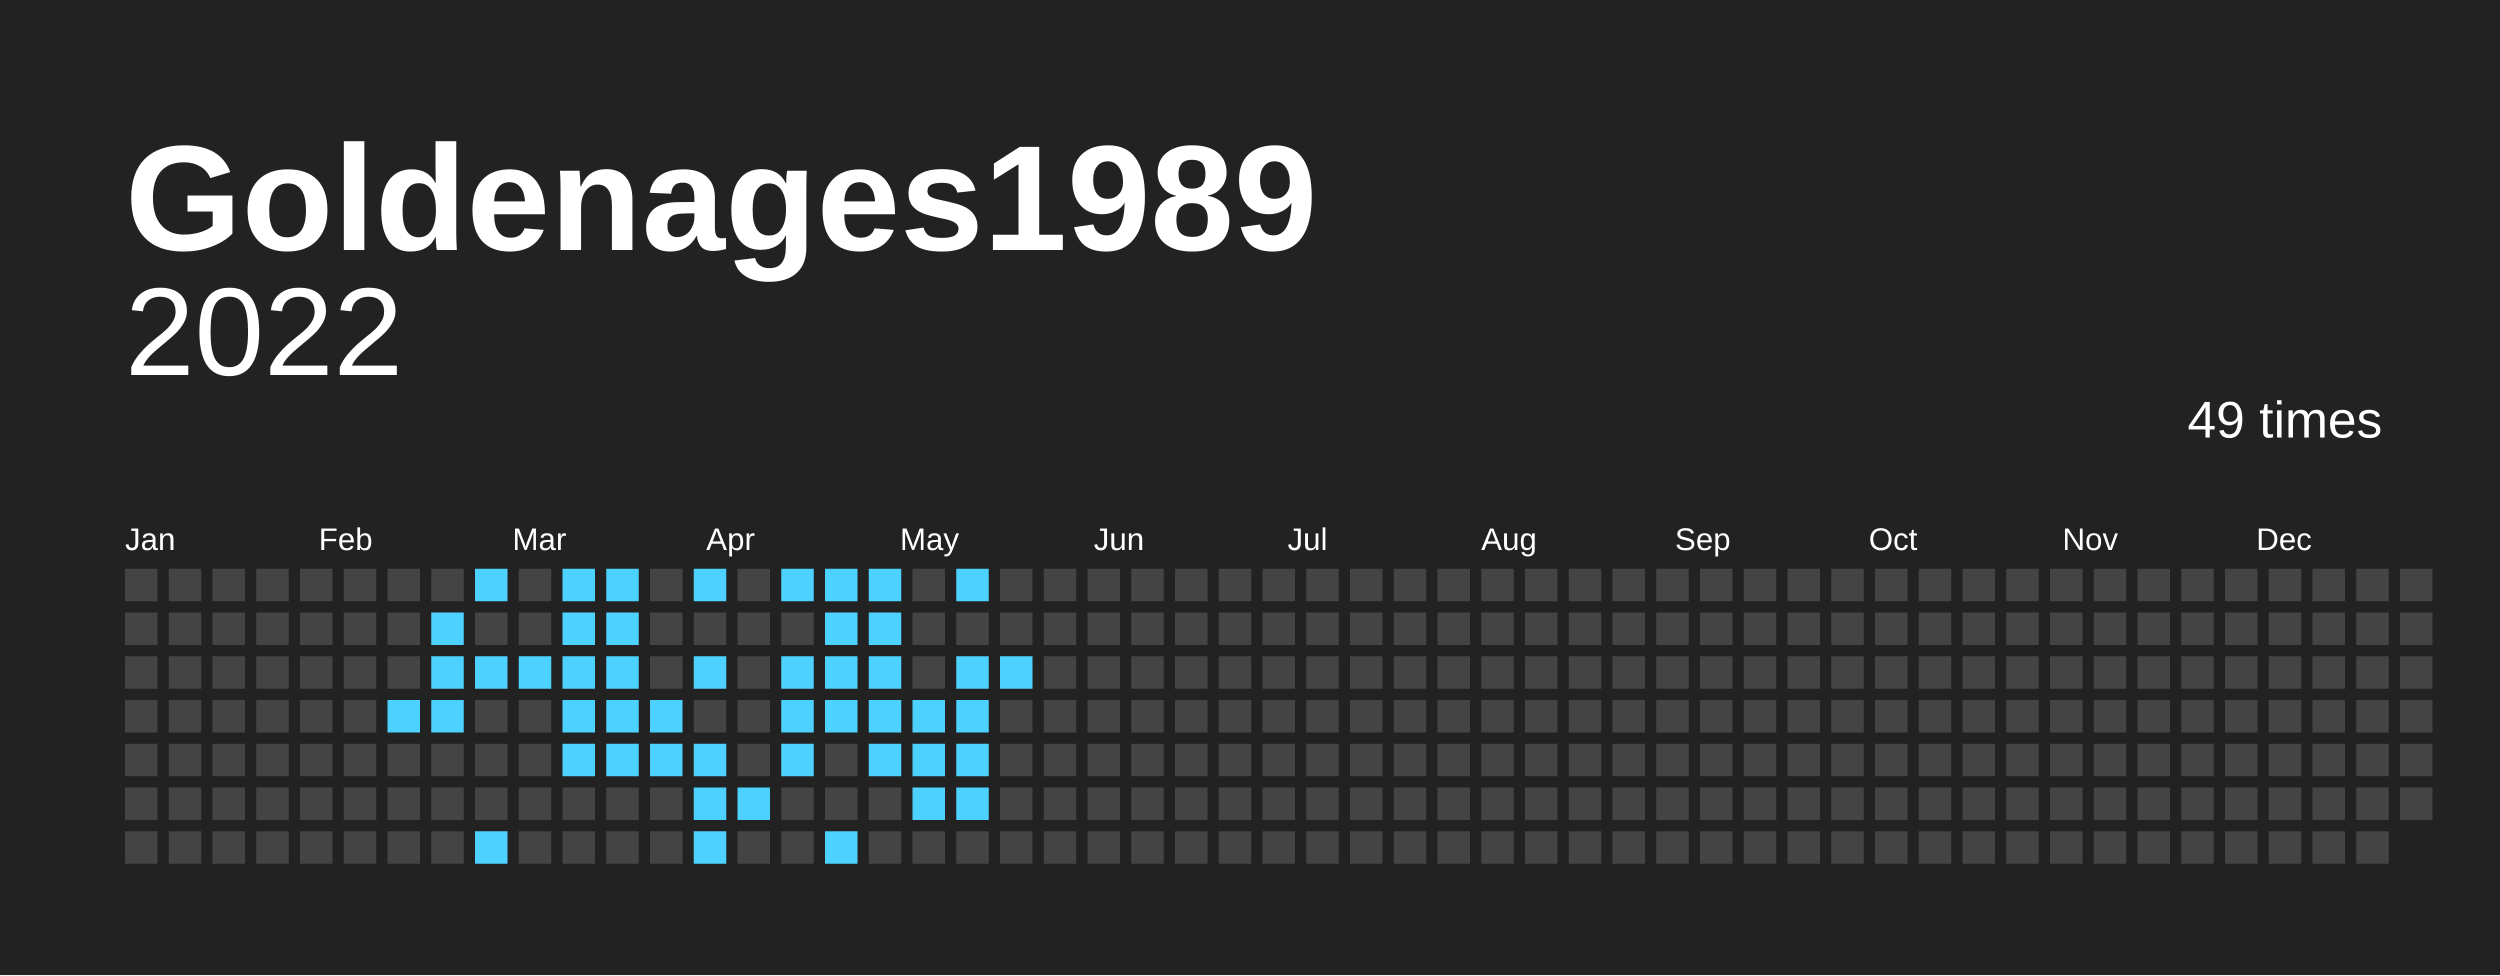
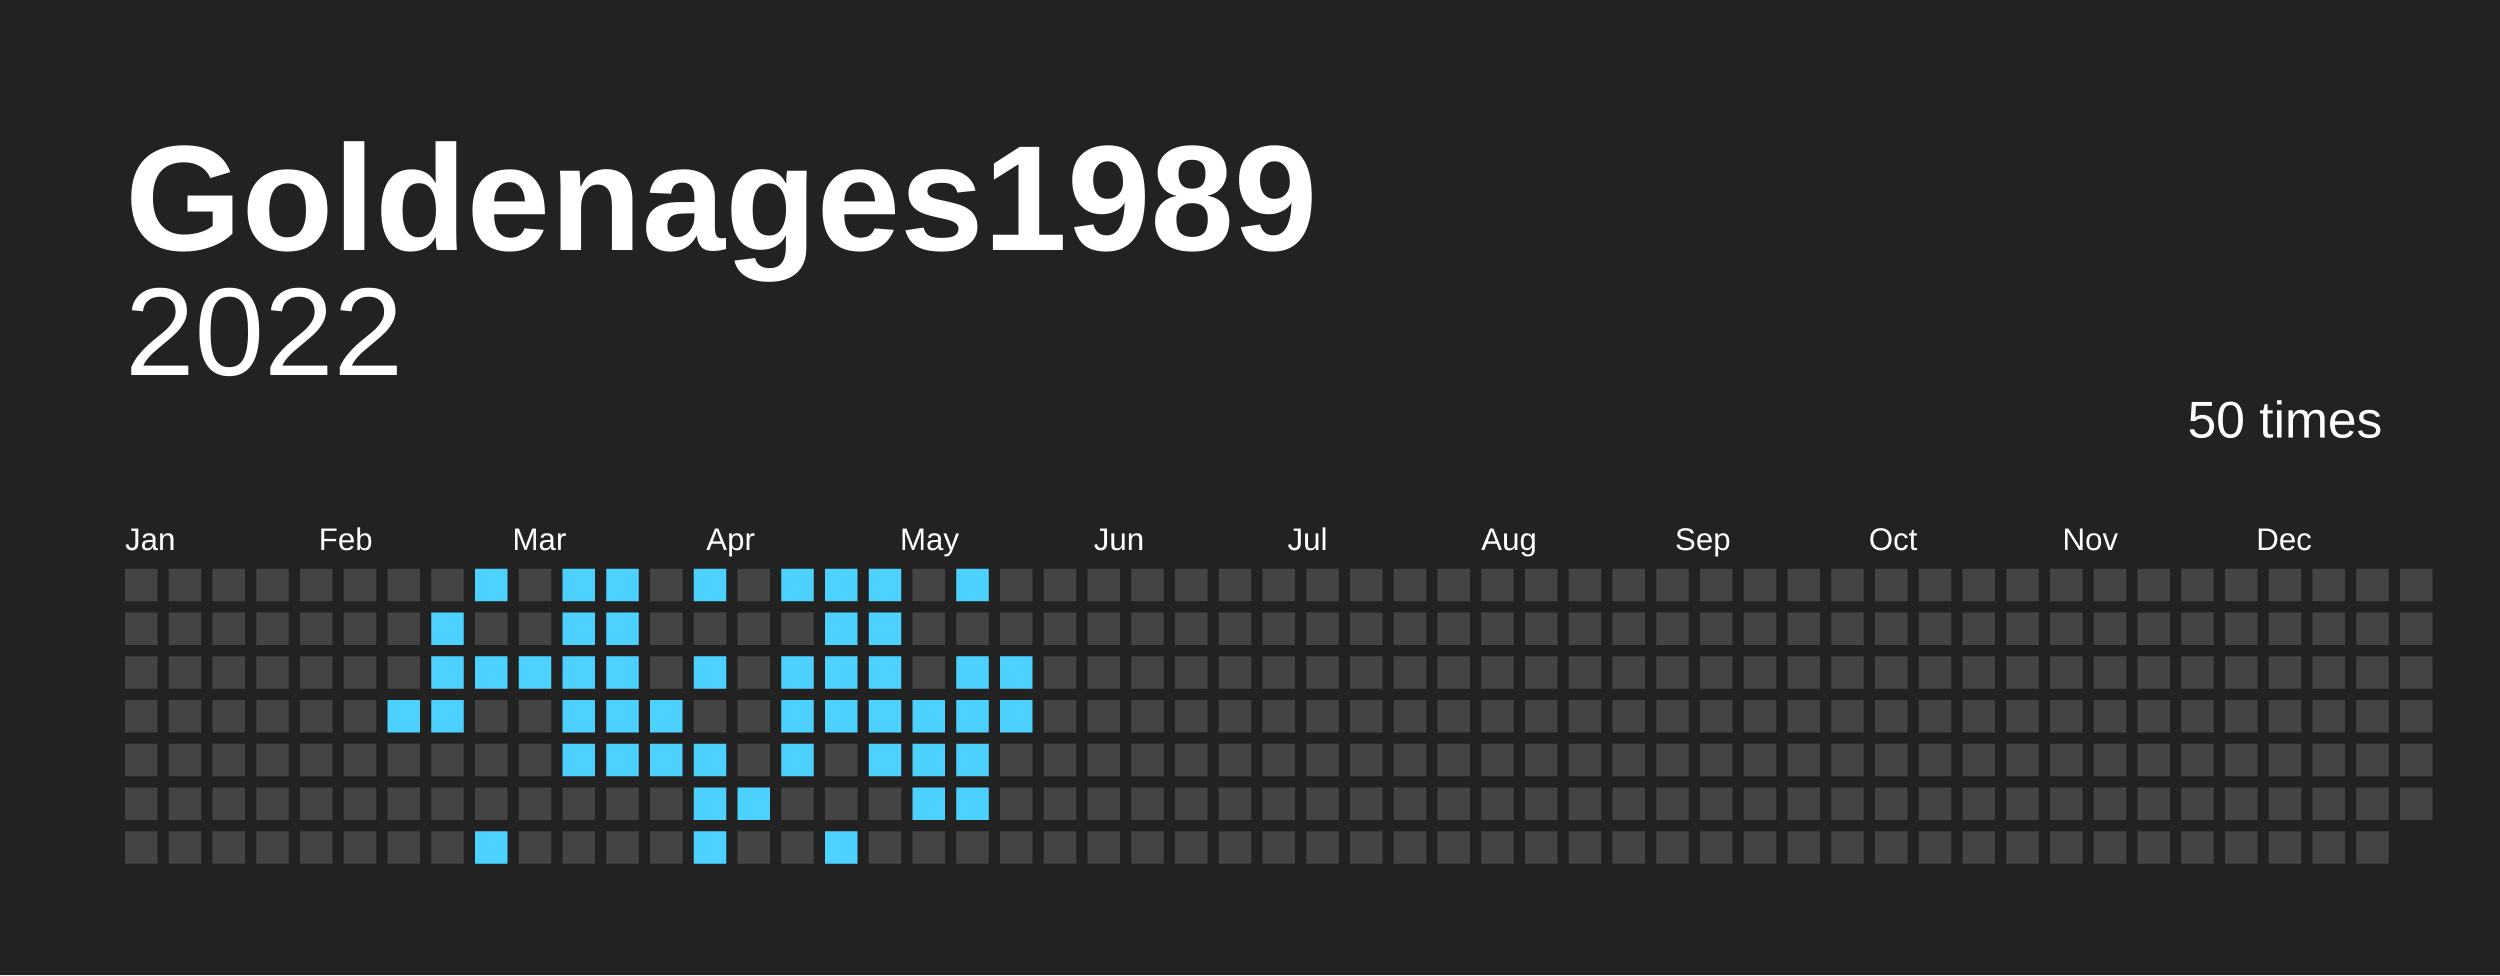
<svg xmlns="http://www.w3.org/2000/svg" baseProfile="full" height="78mm" version="1.1" viewBox="0,0,200,78" width="200mm">
  <defs />
  <rect fill="#222222" height="78" width="200" x="0" y="0" />
  <text fill="#FFFFFF" style="font-size:12px; font-family:Arial; font-weight:bold;" x="10" y="20">Goldenages1989</text>
  <text alignment-baseline="hanging" fill="#FFFFFF" style="font-size:10.0px; font-family:Arial;" x="10" y="30">2022</text>
-   <text alignment-baseline="hanging" fill="#FFFFFF" style="font-size:4.125px; font-family:Arial;" x="175" y="35">49 times</text>
+   <text alignment-baseline="hanging" fill="#FFFFFF" style="font-size:4.125px; font-family:Arial;" x="175" y="35">50 times</text>
  <text fill="#FFFFFF" style="font-size:2.5px; font-family:Arial" x="10.0" y="44">Jan</text>
  <text fill="#FFFFFF" style="font-size:2.5px; font-family:Arial" x="25.5" y="44">Feb</text>
  <text fill="#FFFFFF" style="font-size:2.5px; font-family:Arial" x="41.0" y="44">Mar</text>
  <text fill="#FFFFFF" style="font-size:2.5px; font-family:Arial" x="56.5" y="44">Apr</text>
  <text fill="#FFFFFF" style="font-size:2.5px; font-family:Arial" x="72.0" y="44">May</text>
  <text fill="#FFFFFF" style="font-size:2.5px; font-family:Arial" x="87.5" y="44">Jun</text>
  <text fill="#FFFFFF" style="font-size:2.5px; font-family:Arial" x="103.0" y="44">Jul</text>
  <text fill="#FFFFFF" style="font-size:2.5px; font-family:Arial" x="118.5" y="44">Aug</text>
  <text fill="#FFFFFF" style="font-size:2.5px; font-family:Arial" x="134.0" y="44">Sep</text>
  <text fill="#FFFFFF" style="font-size:2.5px; font-family:Arial" x="149.5" y="44">Oct</text>
  <text fill="#FFFFFF" style="font-size:2.5px; font-family:Arial" x="165.0" y="44">Nov</text>
  <text fill="#FFFFFF" style="font-size:2.5px; font-family:Arial" x="180.5" y="44">Dec</text>
  <rect fill="#444444" height="2.6" width="2.6" x="10.0" y="45.5" />
  <rect fill="#444444" height="2.6" width="2.6" x="10.0" y="49.0" />
  <rect fill="#444444" height="2.6" width="2.6" x="10.0" y="52.5" />
  <rect fill="#444444" height="2.6" width="2.6" x="10.0" y="56.0" />
  <rect fill="#444444" height="2.6" width="2.6" x="10.0" y="59.5" />
  <rect fill="#444444" height="2.6" width="2.6" x="10.0" y="63.0" />
  <rect fill="#444444" height="2.6" width="2.6" x="10.0" y="66.5" />
  <rect fill="#444444" height="2.6" width="2.6" x="13.5" y="45.5" />
  <rect fill="#444444" height="2.6" width="2.6" x="13.5" y="49.0" />
  <rect fill="#444444" height="2.6" width="2.6" x="13.5" y="52.5" />
  <rect fill="#444444" height="2.6" width="2.6" x="13.5" y="56.0" />
  <rect fill="#444444" height="2.6" width="2.6" x="13.5" y="59.5" />
  <rect fill="#444444" height="2.6" width="2.6" x="13.5" y="63.0" />
  <rect fill="#444444" height="2.6" width="2.6" x="13.5" y="66.5" />
  <rect fill="#444444" height="2.6" width="2.6" x="17.0" y="45.5" />
  <rect fill="#444444" height="2.6" width="2.6" x="17.0" y="49.0" />
  <rect fill="#444444" height="2.6" width="2.6" x="17.0" y="52.5" />
  <rect fill="#444444" height="2.6" width="2.6" x="17.0" y="56.0" />
  <rect fill="#444444" height="2.6" width="2.6" x="17.0" y="59.5" />
  <rect fill="#444444" height="2.6" width="2.6" x="17.0" y="63.0" />
  <rect fill="#444444" height="2.6" width="2.6" x="17.0" y="66.5" />
  <rect fill="#444444" height="2.6" width="2.6" x="20.5" y="45.5" />
  <rect fill="#444444" height="2.6" width="2.6" x="20.5" y="49.0" />
  <rect fill="#444444" height="2.6" width="2.6" x="20.5" y="52.5" />
  <rect fill="#444444" height="2.6" width="2.6" x="20.5" y="56.0" />
  <rect fill="#444444" height="2.6" width="2.6" x="20.5" y="59.5" />
  <rect fill="#444444" height="2.6" width="2.6" x="20.5" y="63.0" />
  <rect fill="#444444" height="2.6" width="2.6" x="20.5" y="66.5" />
  <rect fill="#444444" height="2.6" width="2.6" x="24.0" y="45.5" />
  <rect fill="#444444" height="2.6" width="2.6" x="24.0" y="49.0" />
  <rect fill="#444444" height="2.6" width="2.6" x="24.0" y="52.5" />
  <rect fill="#444444" height="2.6" width="2.6" x="24.0" y="56.0" />
  <rect fill="#444444" height="2.6" width="2.6" x="24.0" y="59.5" />
  <rect fill="#444444" height="2.6" width="2.6" x="24.0" y="63.0" />
  <rect fill="#444444" height="2.6" width="2.6" x="24.0" y="66.5" />
  <rect fill="#444444" height="2.6" width="2.6" x="27.5" y="45.5" />
  <rect fill="#444444" height="2.6" width="2.6" x="27.5" y="49.0" />
  <rect fill="#444444" height="2.6" width="2.6" x="27.5" y="52.5" />
  <rect fill="#444444" height="2.6" width="2.6" x="27.5" y="56.0" />
  <rect fill="#444444" height="2.6" width="2.6" x="27.5" y="59.5" />
  <rect fill="#444444" height="2.6" width="2.6" x="27.5" y="63.0" />
  <rect fill="#444444" height="2.6" width="2.6" x="27.5" y="66.5" />
  <rect fill="#444444" height="2.6" width="2.6" x="31.0" y="45.5" />
  <rect fill="#444444" height="2.6" width="2.6" x="31.0" y="49.0" />
  <rect fill="#444444" height="2.6" width="2.6" x="31.0" y="52.5" />
  <rect fill="#4DD2FF" height="2.6" width="2.6" x="31.0" y="56.0" />
  <rect fill="#444444" height="2.6" width="2.6" x="31.0" y="59.5" />
  <rect fill="#444444" height="2.6" width="2.6" x="31.0" y="63.0" />
  <rect fill="#444444" height="2.6" width="2.6" x="31.0" y="66.5" />
  <rect fill="#444444" height="2.6" width="2.6" x="34.5" y="45.5" />
  <rect fill="#4DD2FF" height="2.6" width="2.6" x="34.5" y="49.0" />
  <rect fill="#4DD2FF" height="2.6" width="2.6" x="34.5" y="52.5" />
  <rect fill="#4DD2FF" height="2.6" width="2.6" x="34.5" y="56.0" />
  <rect fill="#444444" height="2.6" width="2.6" x="34.5" y="59.5" />
  <rect fill="#444444" height="2.6" width="2.6" x="34.5" y="63.0" />
  <rect fill="#444444" height="2.6" width="2.6" x="34.5" y="66.5" />
  <rect fill="#4DD2FF" height="2.6" width="2.6" x="38.0" y="45.5" />
  <rect fill="#444444" height="2.6" width="2.6" x="38.0" y="49.0" />
  <rect fill="#4DD2FF" height="2.6" width="2.6" x="38.0" y="52.5" />
  <rect fill="#444444" height="2.6" width="2.6" x="38.0" y="56.0" />
  <rect fill="#444444" height="2.6" width="2.6" x="38.0" y="59.5" />
  <rect fill="#444444" height="2.6" width="2.6" x="38.0" y="63.0" />
  <rect fill="#4DD2FF" height="2.6" width="2.6" x="38.0" y="66.5" />
  <rect fill="#444444" height="2.6" width="2.6" x="41.5" y="45.5" />
  <rect fill="#444444" height="2.6" width="2.6" x="41.5" y="49.0" />
  <rect fill="#4DD2FF" height="2.6" width="2.6" x="41.5" y="52.5" />
  <rect fill="#444444" height="2.6" width="2.6" x="41.5" y="56.0" />
  <rect fill="#444444" height="2.6" width="2.6" x="41.5" y="59.5" />
  <rect fill="#444444" height="2.6" width="2.6" x="41.5" y="63.0" />
  <rect fill="#444444" height="2.6" width="2.6" x="41.5" y="66.5" />
  <rect fill="#4DD2FF" height="2.6" width="2.6" x="45.0" y="45.5" />
  <rect fill="#4DD2FF" height="2.6" width="2.6" x="45.0" y="49.0" />
  <rect fill="#4DD2FF" height="2.6" width="2.6" x="45.0" y="52.5" />
  <rect fill="#4DD2FF" height="2.6" width="2.6" x="45.0" y="56.0" />
  <rect fill="#4DD2FF" height="2.6" width="2.6" x="45.0" y="59.5" />
  <rect fill="#444444" height="2.6" width="2.6" x="45.0" y="63.0" />
  <rect fill="#444444" height="2.6" width="2.6" x="45.0" y="66.5" />
  <rect fill="#4DD2FF" height="2.6" width="2.6" x="48.5" y="45.5" />
  <rect fill="#4DD2FF" height="2.6" width="2.6" x="48.5" y="49.0" />
  <rect fill="#4DD2FF" height="2.6" width="2.6" x="48.5" y="52.5" />
  <rect fill="#4DD2FF" height="2.6" width="2.6" x="48.5" y="56.0" />
  <rect fill="#4DD2FF" height="2.6" width="2.6" x="48.5" y="59.5" />
  <rect fill="#444444" height="2.6" width="2.6" x="48.5" y="63.0" />
  <rect fill="#444444" height="2.6" width="2.6" x="48.5" y="66.5" />
  <rect fill="#444444" height="2.6" width="2.6" x="52.0" y="45.5" />
  <rect fill="#444444" height="2.6" width="2.6" x="52.0" y="49.0" />
  <rect fill="#444444" height="2.6" width="2.6" x="52.0" y="52.5" />
  <rect fill="#4DD2FF" height="2.6" width="2.6" x="52.0" y="56.0" />
  <rect fill="#4DD2FF" height="2.6" width="2.6" x="52.0" y="59.5" />
  <rect fill="#444444" height="2.6" width="2.6" x="52.0" y="63.0" />
  <rect fill="#444444" height="2.6" width="2.6" x="52.0" y="66.5" />
  <rect fill="#4DD2FF" height="2.6" width="2.6" x="55.5" y="45.5" />
  <rect fill="#444444" height="2.6" width="2.6" x="55.5" y="49.0" />
  <rect fill="#4DD2FF" height="2.6" width="2.6" x="55.5" y="52.5" />
  <rect fill="#444444" height="2.6" width="2.6" x="55.5" y="56.0" />
  <rect fill="#4DD2FF" height="2.6" width="2.6" x="55.5" y="59.5" />
  <rect fill="#4DD2FF" height="2.6" width="2.6" x="55.5" y="63.0" />
  <rect fill="#4DD2FF" height="2.6" width="2.6" x="55.5" y="66.5" />
  <rect fill="#444444" height="2.6" width="2.6" x="59.0" y="45.5" />
  <rect fill="#444444" height="2.6" width="2.6" x="59.0" y="49.0" />
  <rect fill="#444444" height="2.6" width="2.6" x="59.0" y="52.5" />
  <rect fill="#444444" height="2.6" width="2.6" x="59.0" y="56.0" />
  <rect fill="#444444" height="2.6" width="2.6" x="59.0" y="59.5" />
  <rect fill="#4DD2FF" height="2.6" width="2.6" x="59.0" y="63.0" />
  <rect fill="#444444" height="2.6" width="2.6" x="59.0" y="66.5" />
  <rect fill="#4DD2FF" height="2.6" width="2.6" x="62.5" y="45.5" />
  <rect fill="#444444" height="2.6" width="2.6" x="62.5" y="49.0" />
  <rect fill="#4DD2FF" height="2.6" width="2.6" x="62.5" y="52.5" />
  <rect fill="#4DD2FF" height="2.6" width="2.6" x="62.5" y="56.0" />
  <rect fill="#4DD2FF" height="2.6" width="2.6" x="62.5" y="59.5" />
  <rect fill="#444444" height="2.6" width="2.6" x="62.5" y="63.0" />
  <rect fill="#444444" height="2.6" width="2.6" x="62.5" y="66.5" />
  <rect fill="#4DD2FF" height="2.6" width="2.6" x="66.0" y="45.5" />
  <rect fill="#4DD2FF" height="2.6" width="2.6" x="66.0" y="49.0" />
  <rect fill="#4DD2FF" height="2.6" width="2.6" x="66.0" y="52.5" />
  <rect fill="#4DD2FF" height="2.6" width="2.6" x="66.0" y="56.0" />
  <rect fill="#444444" height="2.6" width="2.6" x="66.0" y="59.5" />
  <rect fill="#444444" height="2.6" width="2.6" x="66.0" y="63.0" />
  <rect fill="#4DD2FF" height="2.6" width="2.6" x="66.0" y="66.5" />
  <rect fill="#4DD2FF" height="2.6" width="2.6" x="69.5" y="45.5" />
  <rect fill="#4DD2FF" height="2.6" width="2.6" x="69.5" y="49.0" />
  <rect fill="#4DD2FF" height="2.6" width="2.6" x="69.5" y="52.5" />
  <rect fill="#4DD2FF" height="2.6" width="2.6" x="69.5" y="56.0" />
  <rect fill="#4DD2FF" height="2.6" width="2.6" x="69.5" y="59.5" />
  <rect fill="#444444" height="2.6" width="2.6" x="69.5" y="63.0" />
  <rect fill="#444444" height="2.6" width="2.6" x="69.5" y="66.5" />
  <rect fill="#444444" height="2.6" width="2.6" x="73.0" y="45.5" />
  <rect fill="#444444" height="2.6" width="2.6" x="73.0" y="49.0" />
  <rect fill="#444444" height="2.6" width="2.6" x="73.0" y="52.5" />
  <rect fill="#4DD2FF" height="2.6" width="2.6" x="73.0" y="56.0" />
  <rect fill="#4DD2FF" height="2.6" width="2.6" x="73.0" y="59.5" />
  <rect fill="#4DD2FF" height="2.6" width="2.6" x="73.0" y="63.0" />
  <rect fill="#444444" height="2.6" width="2.6" x="73.0" y="66.5" />
  <rect fill="#4DD2FF" height="2.6" width="2.6" x="76.5" y="45.5" />
  <rect fill="#444444" height="2.6" width="2.6" x="76.5" y="49.0" />
  <rect fill="#4DD2FF" height="2.6" width="2.6" x="76.5" y="52.5" />
  <rect fill="#4DD2FF" height="2.6" width="2.6" x="76.5" y="56.0" />
  <rect fill="#4DD2FF" height="2.6" width="2.6" x="76.5" y="59.5" />
  <rect fill="#4DD2FF" height="2.6" width="2.6" x="76.5" y="63.0" />
  <rect fill="#444444" height="2.6" width="2.6" x="76.5" y="66.5" />
  <rect fill="#444444" height="2.6" width="2.6" x="80.0" y="45.5" />
  <rect fill="#444444" height="2.6" width="2.6" x="80.0" y="49.0" />
  <rect fill="#4DD2FF" height="2.6" width="2.6" x="80.0" y="52.5" />
-   <rect fill="#444444" height="2.6" width="2.6" x="80.0" y="56.0" />
+   <rect fill="#4DD2FF" height="2.6" width="2.6" x="80.0" y="56.0" />
  <rect fill="#444444" height="2.6" width="2.6" x="80.0" y="59.5" />
  <rect fill="#444444" height="2.6" width="2.6" x="80.0" y="63.0" />
  <rect fill="#444444" height="2.6" width="2.6" x="80.0" y="66.5" />
  <rect fill="#444444" height="2.6" width="2.6" x="83.5" y="45.5" />
  <rect fill="#444444" height="2.6" width="2.6" x="83.5" y="49.0" />
  <rect fill="#444444" height="2.6" width="2.6" x="83.5" y="52.5" />
  <rect fill="#444444" height="2.6" width="2.6" x="83.5" y="56.0" />
  <rect fill="#444444" height="2.6" width="2.6" x="83.5" y="59.5" />
  <rect fill="#444444" height="2.6" width="2.6" x="83.5" y="63.0" />
  <rect fill="#444444" height="2.6" width="2.6" x="83.5" y="66.5" />
  <rect fill="#444444" height="2.6" width="2.6" x="87.0" y="45.5" />
  <rect fill="#444444" height="2.6" width="2.6" x="87.0" y="49.0" />
  <rect fill="#444444" height="2.6" width="2.6" x="87.0" y="52.5" />
  <rect fill="#444444" height="2.6" width="2.6" x="87.0" y="56.0" />
  <rect fill="#444444" height="2.6" width="2.6" x="87.0" y="59.5" />
  <rect fill="#444444" height="2.6" width="2.6" x="87.0" y="63.0" />
  <rect fill="#444444" height="2.6" width="2.6" x="87.0" y="66.5" />
  <rect fill="#444444" height="2.6" width="2.6" x="90.5" y="45.5" />
  <rect fill="#444444" height="2.6" width="2.6" x="90.5" y="49.0" />
  <rect fill="#444444" height="2.6" width="2.6" x="90.5" y="52.5" />
  <rect fill="#444444" height="2.6" width="2.6" x="90.5" y="56.0" />
  <rect fill="#444444" height="2.6" width="2.6" x="90.5" y="59.5" />
  <rect fill="#444444" height="2.6" width="2.6" x="90.5" y="63.0" />
  <rect fill="#444444" height="2.6" width="2.6" x="90.5" y="66.5" />
  <rect fill="#444444" height="2.6" width="2.6" x="94.0" y="45.5" />
  <rect fill="#444444" height="2.6" width="2.6" x="94.0" y="49.0" />
  <rect fill="#444444" height="2.6" width="2.6" x="94.0" y="52.5" />
  <rect fill="#444444" height="2.6" width="2.6" x="94.0" y="56.0" />
  <rect fill="#444444" height="2.6" width="2.6" x="94.0" y="59.5" />
  <rect fill="#444444" height="2.6" width="2.6" x="94.0" y="63.0" />
  <rect fill="#444444" height="2.6" width="2.6" x="94.0" y="66.5" />
  <rect fill="#444444" height="2.6" width="2.6" x="97.5" y="45.5" />
  <rect fill="#444444" height="2.6" width="2.6" x="97.5" y="49.0" />
  <rect fill="#444444" height="2.6" width="2.6" x="97.5" y="52.5" />
  <rect fill="#444444" height="2.6" width="2.6" x="97.5" y="56.0" />
  <rect fill="#444444" height="2.6" width="2.6" x="97.5" y="59.5" />
  <rect fill="#444444" height="2.6" width="2.6" x="97.5" y="63.0" />
  <rect fill="#444444" height="2.6" width="2.6" x="97.5" y="66.5" />
  <rect fill="#444444" height="2.6" width="2.6" x="101.0" y="45.5" />
  <rect fill="#444444" height="2.6" width="2.6" x="101.0" y="49.0" />
  <rect fill="#444444" height="2.6" width="2.6" x="101.0" y="52.5" />
  <rect fill="#444444" height="2.6" width="2.6" x="101.0" y="56.0" />
  <rect fill="#444444" height="2.6" width="2.6" x="101.0" y="59.5" />
  <rect fill="#444444" height="2.6" width="2.6" x="101.0" y="63.0" />
  <rect fill="#444444" height="2.6" width="2.6" x="101.0" y="66.5" />
  <rect fill="#444444" height="2.6" width="2.6" x="104.5" y="45.5" />
  <rect fill="#444444" height="2.6" width="2.6" x="104.5" y="49.0" />
  <rect fill="#444444" height="2.6" width="2.6" x="104.5" y="52.5" />
  <rect fill="#444444" height="2.6" width="2.6" x="104.5" y="56.0" />
  <rect fill="#444444" height="2.6" width="2.6" x="104.5" y="59.5" />
  <rect fill="#444444" height="2.6" width="2.6" x="104.5" y="63.0" />
  <rect fill="#444444" height="2.6" width="2.6" x="104.5" y="66.5" />
  <rect fill="#444444" height="2.6" width="2.6" x="108.0" y="45.5" />
  <rect fill="#444444" height="2.6" width="2.6" x="108.0" y="49.0" />
  <rect fill="#444444" height="2.6" width="2.6" x="108.0" y="52.5" />
  <rect fill="#444444" height="2.6" width="2.6" x="108.0" y="56.0" />
  <rect fill="#444444" height="2.6" width="2.6" x="108.0" y="59.5" />
  <rect fill="#444444" height="2.6" width="2.6" x="108.0" y="63.0" />
  <rect fill="#444444" height="2.6" width="2.6" x="108.0" y="66.5" />
  <rect fill="#444444" height="2.6" width="2.6" x="111.5" y="45.5" />
  <rect fill="#444444" height="2.6" width="2.6" x="111.5" y="49.0" />
  <rect fill="#444444" height="2.6" width="2.6" x="111.5" y="52.5" />
  <rect fill="#444444" height="2.6" width="2.6" x="111.5" y="56.0" />
  <rect fill="#444444" height="2.6" width="2.6" x="111.5" y="59.5" />
  <rect fill="#444444" height="2.6" width="2.6" x="111.5" y="63.0" />
  <rect fill="#444444" height="2.6" width="2.6" x="111.5" y="66.5" />
  <rect fill="#444444" height="2.6" width="2.6" x="115.0" y="45.5" />
  <rect fill="#444444" height="2.6" width="2.6" x="115.0" y="49.0" />
  <rect fill="#444444" height="2.6" width="2.6" x="115.0" y="52.5" />
  <rect fill="#444444" height="2.6" width="2.6" x="115.0" y="56.0" />
  <rect fill="#444444" height="2.6" width="2.6" x="115.0" y="59.5" />
  <rect fill="#444444" height="2.6" width="2.6" x="115.0" y="63.0" />
  <rect fill="#444444" height="2.6" width="2.6" x="115.0" y="66.5" />
  <rect fill="#444444" height="2.6" width="2.6" x="118.5" y="45.5" />
  <rect fill="#444444" height="2.6" width="2.6" x="118.5" y="49.0" />
  <rect fill="#444444" height="2.6" width="2.6" x="118.5" y="52.5" />
  <rect fill="#444444" height="2.6" width="2.6" x="118.5" y="56.0" />
  <rect fill="#444444" height="2.6" width="2.6" x="118.5" y="59.5" />
  <rect fill="#444444" height="2.6" width="2.6" x="118.5" y="63.0" />
  <rect fill="#444444" height="2.6" width="2.6" x="118.5" y="66.5" />
  <rect fill="#444444" height="2.6" width="2.6" x="122.0" y="45.5" />
  <rect fill="#444444" height="2.6" width="2.6" x="122.0" y="49.0" />
  <rect fill="#444444" height="2.6" width="2.6" x="122.0" y="52.5" />
  <rect fill="#444444" height="2.6" width="2.6" x="122.0" y="56.0" />
  <rect fill="#444444" height="2.6" width="2.6" x="122.0" y="59.5" />
  <rect fill="#444444" height="2.6" width="2.6" x="122.0" y="63.0" />
  <rect fill="#444444" height="2.6" width="2.6" x="122.0" y="66.5" />
  <rect fill="#444444" height="2.6" width="2.6" x="125.5" y="45.5" />
  <rect fill="#444444" height="2.6" width="2.6" x="125.5" y="49.0" />
  <rect fill="#444444" height="2.6" width="2.6" x="125.5" y="52.5" />
  <rect fill="#444444" height="2.6" width="2.6" x="125.5" y="56.0" />
  <rect fill="#444444" height="2.6" width="2.6" x="125.5" y="59.5" />
  <rect fill="#444444" height="2.6" width="2.6" x="125.5" y="63.0" />
  <rect fill="#444444" height="2.6" width="2.6" x="125.5" y="66.5" />
  <rect fill="#444444" height="2.6" width="2.6" x="129.0" y="45.5" />
  <rect fill="#444444" height="2.6" width="2.6" x="129.0" y="49.0" />
  <rect fill="#444444" height="2.6" width="2.6" x="129.0" y="52.5" />
  <rect fill="#444444" height="2.6" width="2.6" x="129.0" y="56.0" />
  <rect fill="#444444" height="2.6" width="2.6" x="129.0" y="59.5" />
  <rect fill="#444444" height="2.6" width="2.6" x="129.0" y="63.0" />
  <rect fill="#444444" height="2.6" width="2.6" x="129.0" y="66.5" />
  <rect fill="#444444" height="2.6" width="2.6" x="132.5" y="45.5" />
  <rect fill="#444444" height="2.6" width="2.6" x="132.5" y="49.0" />
  <rect fill="#444444" height="2.6" width="2.6" x="132.5" y="52.5" />
  <rect fill="#444444" height="2.6" width="2.6" x="132.5" y="56.0" />
  <rect fill="#444444" height="2.6" width="2.6" x="132.5" y="59.5" />
  <rect fill="#444444" height="2.6" width="2.6" x="132.5" y="63.0" />
  <rect fill="#444444" height="2.6" width="2.6" x="132.5" y="66.5" />
  <rect fill="#444444" height="2.6" width="2.6" x="136.0" y="45.5" />
  <rect fill="#444444" height="2.6" width="2.6" x="136.0" y="49.0" />
  <rect fill="#444444" height="2.6" width="2.6" x="136.0" y="52.5" />
  <rect fill="#444444" height="2.6" width="2.6" x="136.0" y="56.0" />
  <rect fill="#444444" height="2.6" width="2.6" x="136.0" y="59.5" />
  <rect fill="#444444" height="2.6" width="2.6" x="136.0" y="63.0" />
  <rect fill="#444444" height="2.6" width="2.6" x="136.0" y="66.5" />
  <rect fill="#444444" height="2.6" width="2.6" x="139.5" y="45.5" />
  <rect fill="#444444" height="2.6" width="2.6" x="139.5" y="49.0" />
  <rect fill="#444444" height="2.6" width="2.6" x="139.5" y="52.5" />
  <rect fill="#444444" height="2.6" width="2.6" x="139.5" y="56.0" />
  <rect fill="#444444" height="2.6" width="2.6" x="139.5" y="59.5" />
  <rect fill="#444444" height="2.6" width="2.6" x="139.5" y="63.0" />
  <rect fill="#444444" height="2.6" width="2.6" x="139.5" y="66.5" />
  <rect fill="#444444" height="2.6" width="2.6" x="143.0" y="45.5" />
  <rect fill="#444444" height="2.6" width="2.6" x="143.0" y="49.0" />
  <rect fill="#444444" height="2.6" width="2.6" x="143.0" y="52.5" />
  <rect fill="#444444" height="2.6" width="2.6" x="143.0" y="56.0" />
  <rect fill="#444444" height="2.6" width="2.6" x="143.0" y="59.5" />
  <rect fill="#444444" height="2.6" width="2.6" x="143.0" y="63.0" />
  <rect fill="#444444" height="2.6" width="2.6" x="143.0" y="66.5" />
  <rect fill="#444444" height="2.6" width="2.6" x="146.5" y="45.5" />
  <rect fill="#444444" height="2.6" width="2.6" x="146.5" y="49.0" />
  <rect fill="#444444" height="2.6" width="2.6" x="146.5" y="52.5" />
  <rect fill="#444444" height="2.6" width="2.6" x="146.5" y="56.0" />
  <rect fill="#444444" height="2.6" width="2.6" x="146.5" y="59.5" />
  <rect fill="#444444" height="2.6" width="2.6" x="146.5" y="63.0" />
  <rect fill="#444444" height="2.6" width="2.6" x="146.5" y="66.5" />
  <rect fill="#444444" height="2.6" width="2.6" x="150.0" y="45.5" />
  <rect fill="#444444" height="2.6" width="2.6" x="150.0" y="49.0" />
  <rect fill="#444444" height="2.6" width="2.6" x="150.0" y="52.5" />
  <rect fill="#444444" height="2.6" width="2.6" x="150.0" y="56.0" />
  <rect fill="#444444" height="2.6" width="2.6" x="150.0" y="59.5" />
  <rect fill="#444444" height="2.6" width="2.6" x="150.0" y="63.0" />
  <rect fill="#444444" height="2.6" width="2.6" x="150.0" y="66.5" />
  <rect fill="#444444" height="2.6" width="2.6" x="153.5" y="45.5" />
  <rect fill="#444444" height="2.6" width="2.6" x="153.5" y="49.0" />
  <rect fill="#444444" height="2.6" width="2.6" x="153.5" y="52.5" />
  <rect fill="#444444" height="2.6" width="2.6" x="153.5" y="56.0" />
  <rect fill="#444444" height="2.6" width="2.6" x="153.5" y="59.5" />
  <rect fill="#444444" height="2.6" width="2.6" x="153.5" y="63.0" />
  <rect fill="#444444" height="2.6" width="2.6" x="153.5" y="66.5" />
  <rect fill="#444444" height="2.6" width="2.6" x="157.0" y="45.5" />
  <rect fill="#444444" height="2.6" width="2.6" x="157.0" y="49.0" />
  <rect fill="#444444" height="2.6" width="2.6" x="157.0" y="52.5" />
  <rect fill="#444444" height="2.6" width="2.6" x="157.0" y="56.0" />
  <rect fill="#444444" height="2.6" width="2.6" x="157.0" y="59.5" />
  <rect fill="#444444" height="2.6" width="2.6" x="157.0" y="63.0" />
  <rect fill="#444444" height="2.6" width="2.6" x="157.0" y="66.5" />
  <rect fill="#444444" height="2.6" width="2.6" x="160.5" y="45.5" />
  <rect fill="#444444" height="2.6" width="2.6" x="160.5" y="49.0" />
  <rect fill="#444444" height="2.6" width="2.6" x="160.5" y="52.5" />
  <rect fill="#444444" height="2.6" width="2.6" x="160.5" y="56.0" />
  <rect fill="#444444" height="2.6" width="2.6" x="160.5" y="59.5" />
  <rect fill="#444444" height="2.6" width="2.6" x="160.5" y="63.0" />
  <rect fill="#444444" height="2.6" width="2.6" x="160.5" y="66.5" />
  <rect fill="#444444" height="2.6" width="2.6" x="164.0" y="45.5" />
  <rect fill="#444444" height="2.6" width="2.6" x="164.0" y="49.0" />
  <rect fill="#444444" height="2.6" width="2.6" x="164.0" y="52.5" />
  <rect fill="#444444" height="2.6" width="2.6" x="164.0" y="56.0" />
  <rect fill="#444444" height="2.6" width="2.6" x="164.0" y="59.5" />
  <rect fill="#444444" height="2.6" width="2.6" x="164.0" y="63.0" />
  <rect fill="#444444" height="2.6" width="2.6" x="164.0" y="66.5" />
  <rect fill="#444444" height="2.6" width="2.6" x="167.5" y="45.5" />
  <rect fill="#444444" height="2.6" width="2.6" x="167.5" y="49.0" />
  <rect fill="#444444" height="2.6" width="2.6" x="167.5" y="52.5" />
  <rect fill="#444444" height="2.6" width="2.6" x="167.5" y="56.0" />
  <rect fill="#444444" height="2.6" width="2.6" x="167.5" y="59.5" />
  <rect fill="#444444" height="2.6" width="2.6" x="167.5" y="63.0" />
  <rect fill="#444444" height="2.6" width="2.6" x="167.5" y="66.5" />
  <rect fill="#444444" height="2.6" width="2.6" x="171.0" y="45.5" />
  <rect fill="#444444" height="2.6" width="2.6" x="171.0" y="49.0" />
  <rect fill="#444444" height="2.6" width="2.6" x="171.0" y="52.5" />
  <rect fill="#444444" height="2.6" width="2.6" x="171.0" y="56.0" />
  <rect fill="#444444" height="2.6" width="2.6" x="171.0" y="59.5" />
  <rect fill="#444444" height="2.6" width="2.6" x="171.0" y="63.0" />
  <rect fill="#444444" height="2.6" width="2.6" x="171.0" y="66.5" />
  <rect fill="#444444" height="2.6" width="2.6" x="174.5" y="45.5" />
  <rect fill="#444444" height="2.6" width="2.6" x="174.5" y="49.0" />
  <rect fill="#444444" height="2.6" width="2.6" x="174.5" y="52.5" />
  <rect fill="#444444" height="2.6" width="2.6" x="174.5" y="56.0" />
  <rect fill="#444444" height="2.6" width="2.6" x="174.5" y="59.5" />
  <rect fill="#444444" height="2.6" width="2.6" x="174.5" y="63.0" />
  <rect fill="#444444" height="2.6" width="2.6" x="174.5" y="66.5" />
  <rect fill="#444444" height="2.6" width="2.6" x="178.0" y="45.5" />
  <rect fill="#444444" height="2.6" width="2.6" x="178.0" y="49.0" />
  <rect fill="#444444" height="2.6" width="2.6" x="178.0" y="52.5" />
  <rect fill="#444444" height="2.6" width="2.6" x="178.0" y="56.0" />
  <rect fill="#444444" height="2.6" width="2.6" x="178.0" y="59.5" />
  <rect fill="#444444" height="2.6" width="2.6" x="178.0" y="63.0" />
  <rect fill="#444444" height="2.6" width="2.6" x="178.0" y="66.5" />
  <rect fill="#444444" height="2.6" width="2.6" x="181.5" y="45.5" />
  <rect fill="#444444" height="2.6" width="2.6" x="181.5" y="49.0" />
  <rect fill="#444444" height="2.6" width="2.6" x="181.5" y="52.5" />
  <rect fill="#444444" height="2.6" width="2.6" x="181.5" y="56.0" />
  <rect fill="#444444" height="2.6" width="2.6" x="181.5" y="59.5" />
  <rect fill="#444444" height="2.6" width="2.6" x="181.5" y="63.0" />
  <rect fill="#444444" height="2.6" width="2.6" x="181.5" y="66.5" />
  <rect fill="#444444" height="2.6" width="2.6" x="185.0" y="45.5" />
  <rect fill="#444444" height="2.6" width="2.6" x="185.0" y="49.0" />
  <rect fill="#444444" height="2.6" width="2.6" x="185.0" y="52.5" />
  <rect fill="#444444" height="2.6" width="2.6" x="185.0" y="56.0" />
  <rect fill="#444444" height="2.6" width="2.6" x="185.0" y="59.5" />
  <rect fill="#444444" height="2.6" width="2.6" x="185.0" y="63.0" />
  <rect fill="#444444" height="2.6" width="2.6" x="185.0" y="66.5" />
  <rect fill="#444444" height="2.6" width="2.6" x="188.5" y="45.5" />
  <rect fill="#444444" height="2.6" width="2.6" x="188.5" y="49.0" />
  <rect fill="#444444" height="2.6" width="2.6" x="188.5" y="52.5" />
  <rect fill="#444444" height="2.6" width="2.6" x="188.5" y="56.0" />
  <rect fill="#444444" height="2.6" width="2.6" x="188.5" y="59.5" />
  <rect fill="#444444" height="2.6" width="2.6" x="188.5" y="63.0" />
  <rect fill="#444444" height="2.6" width="2.6" x="188.5" y="66.5" />
  <rect fill="#444444" height="2.6" width="2.6" x="192.0" y="45.5" />
  <rect fill="#444444" height="2.6" width="2.6" x="192.0" y="49.0" />
  <rect fill="#444444" height="2.6" width="2.6" x="192.0" y="52.5" />
  <rect fill="#444444" height="2.6" width="2.6" x="192.0" y="56.0" />
  <rect fill="#444444" height="2.6" width="2.6" x="192.0" y="59.5" />
  <rect fill="#444444" height="2.6" width="2.6" x="192.0" y="63.0" />
</svg>
